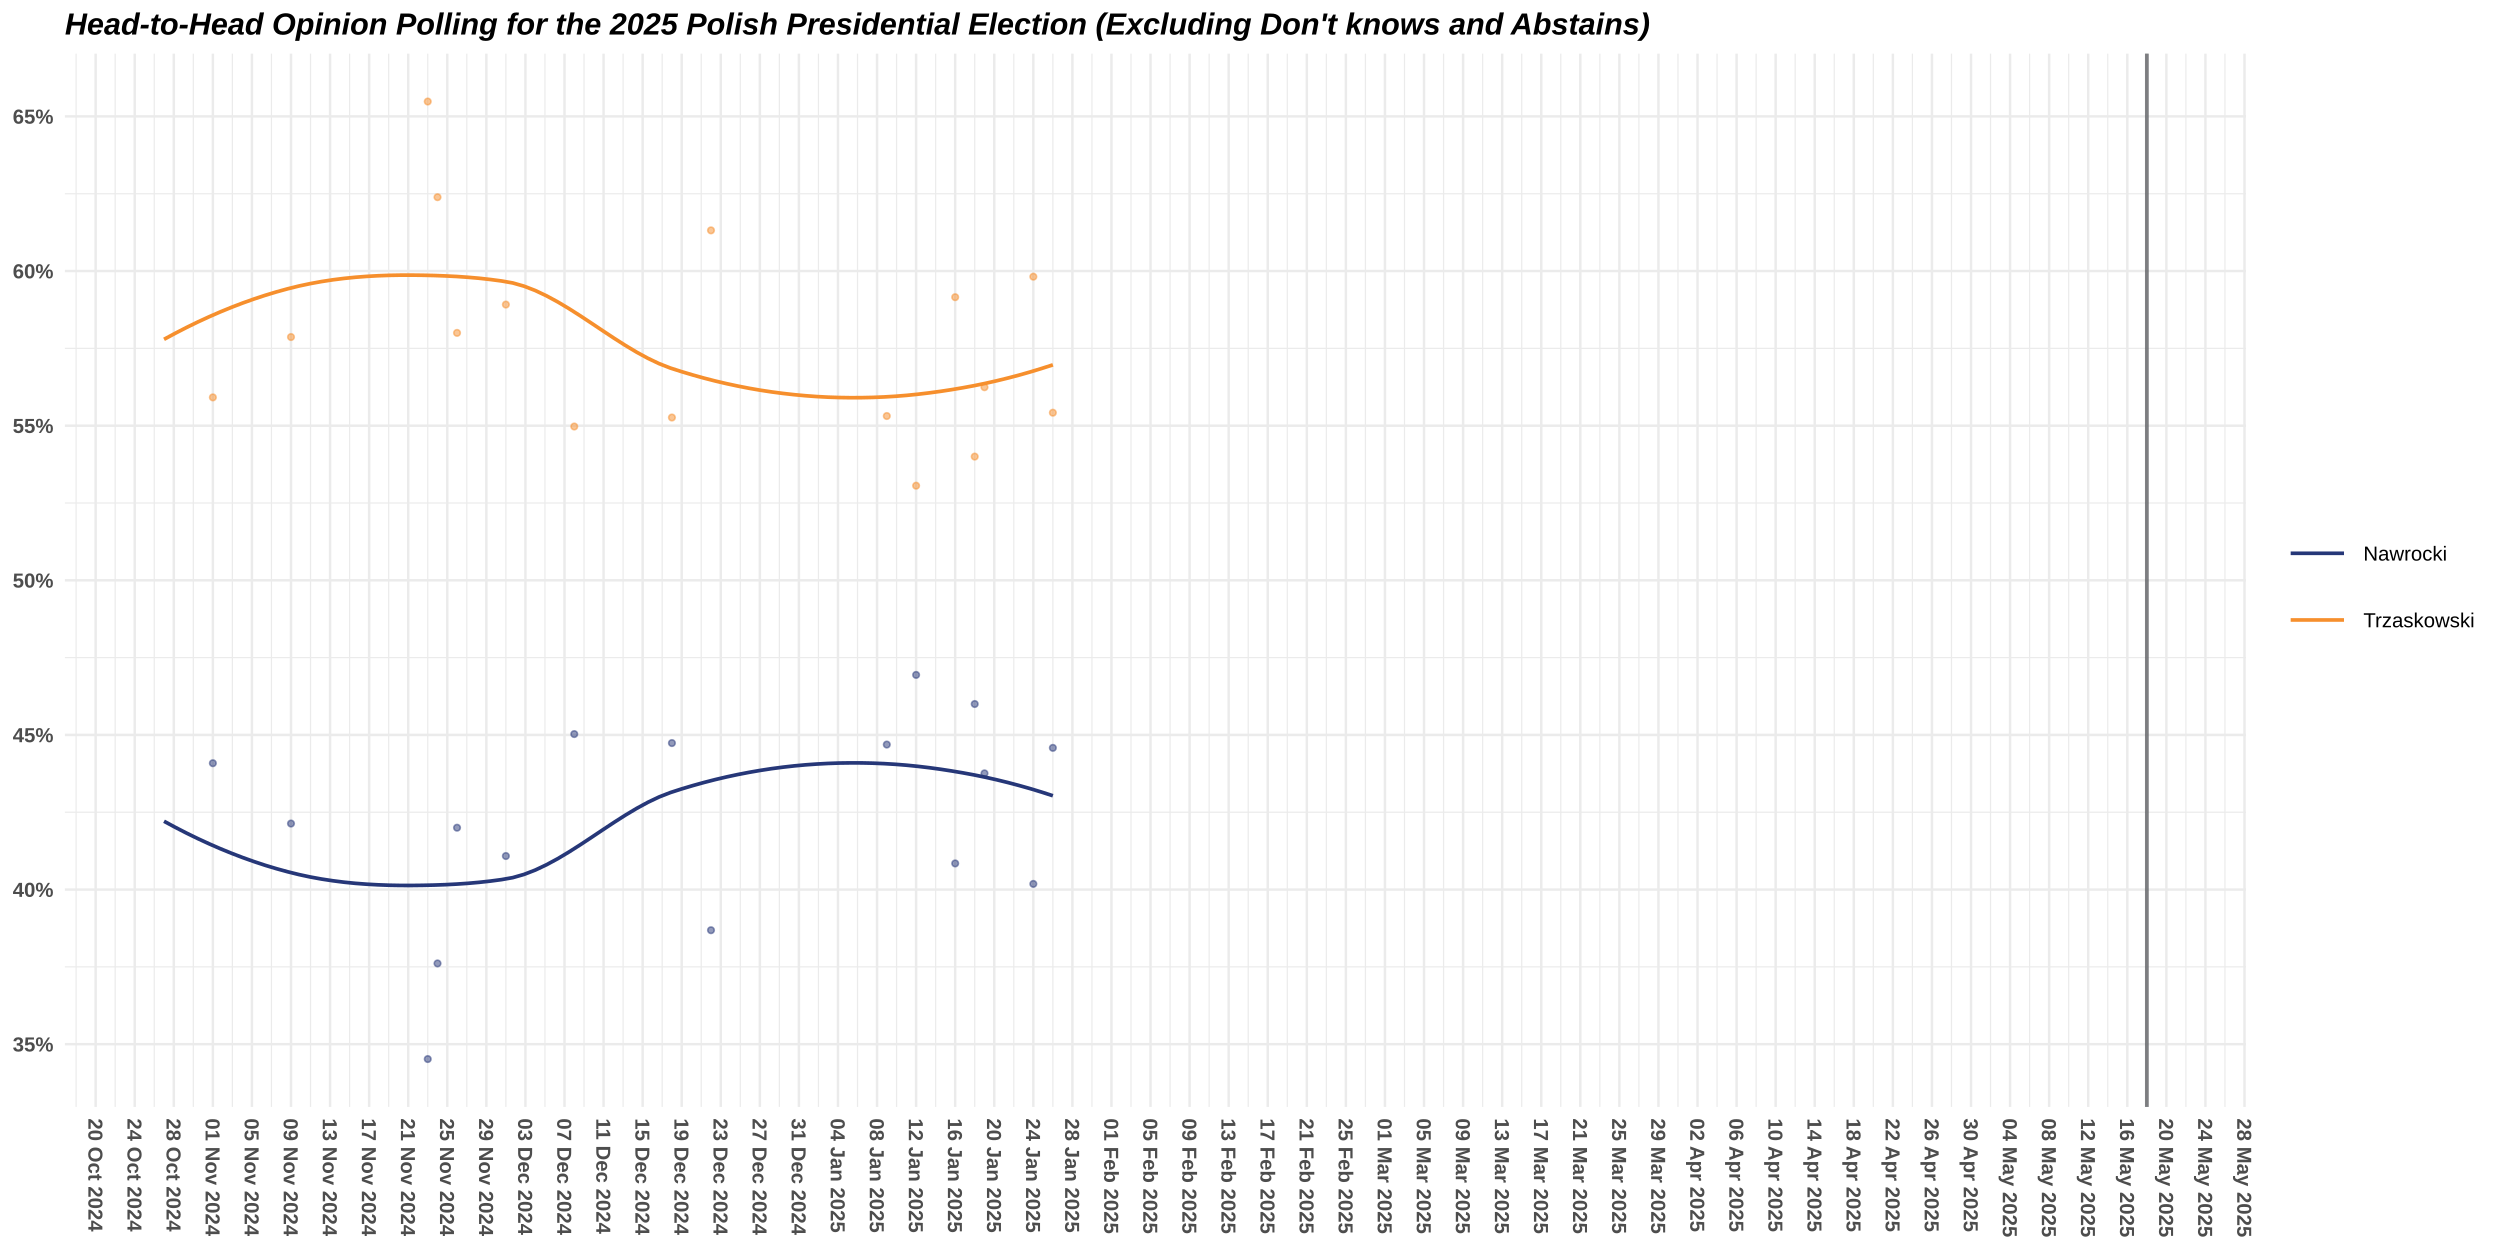
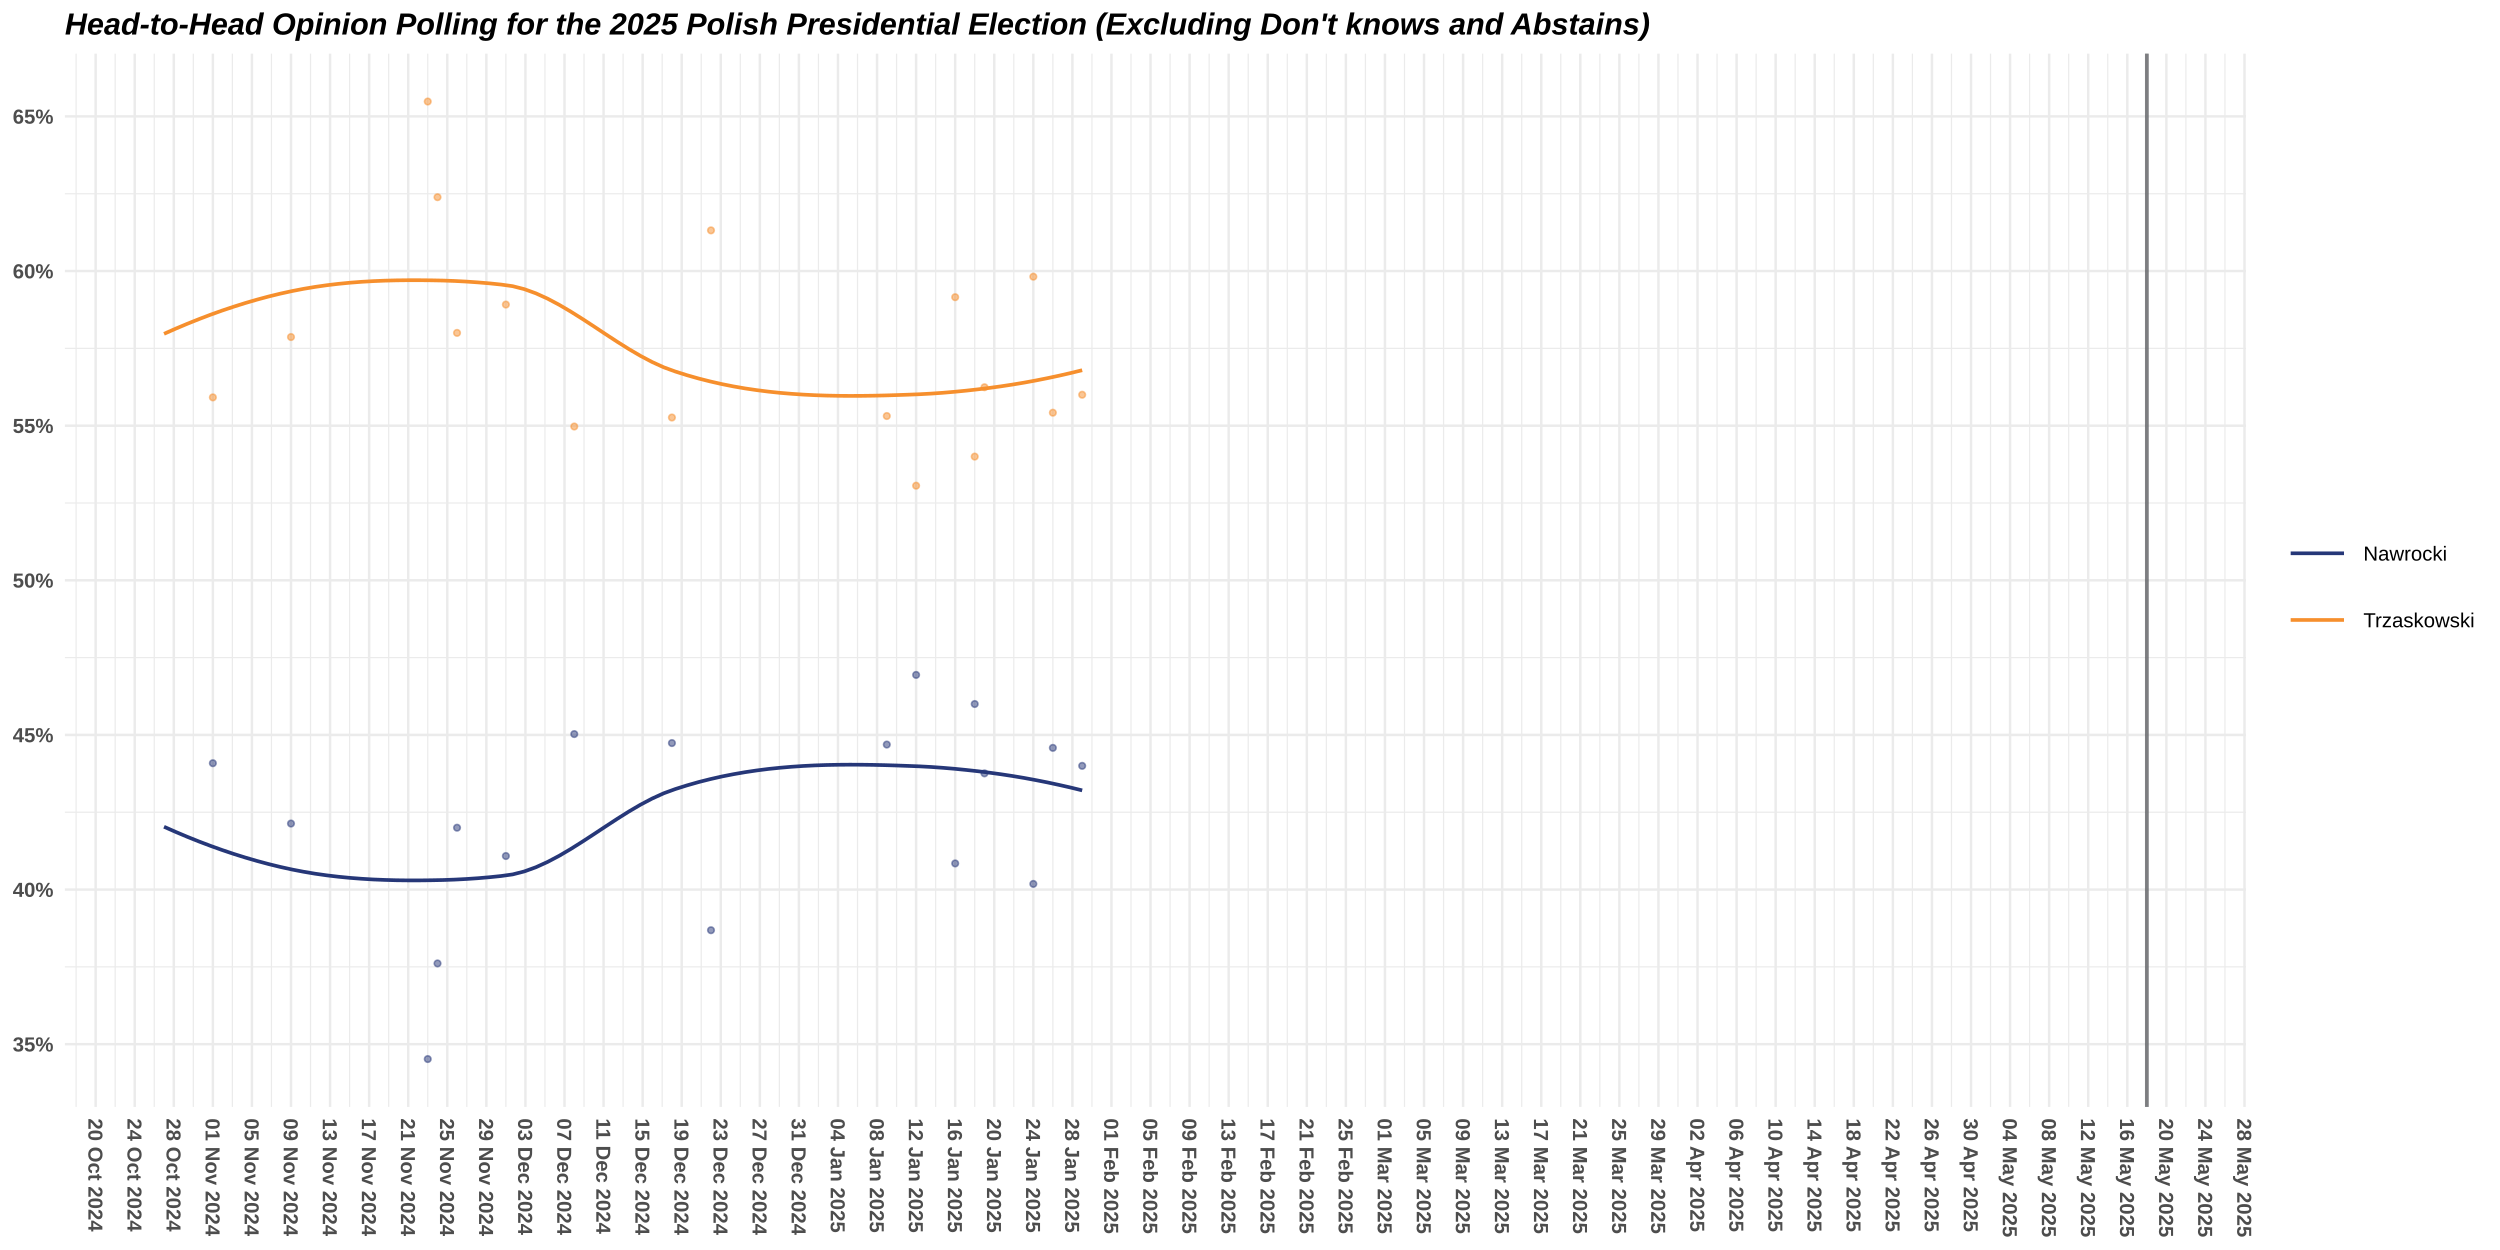
<svg xmlns="http://www.w3.org/2000/svg" class="svglite" width="1080.00pt" height="540.00pt" viewBox="0 0 1080.00 540.00">
  <defs>
    <style type="text/css">
    line, polyline, polygon, path, rect, circle {
      fill: none;
      stroke: #000000;
      stroke-linecap: round;
      stroke-linejoin: round;
      stroke-miterlimit: 10.00;
    }
    text {
      white-space: pre;
    }
  </style>
  </defs>
  <rect width="100%" height="100%" style="stroke: none; fill: #FFFFFF;" />
  <defs>
    <clipPath id="cpMC4wMHwxMDgwLjAwfDAuMDB8NTQwLjAw">
      <rect x="0.00" y="0.00" width="1080.00" height="540.00" />
    </clipPath>
  </defs>
  <g clip-path="url(#cpMC4wMHwxMDgwLjAwfDAuMDB8NTQwLjAw)">
    <rect x="0.00" y="0.00" width="1080.00" height="540.00" style="stroke-width: 1.07; stroke: #FFFFFF; fill: #FFFFFF;" />
  </g>
  <defs>
    <clipPath id="cpMjguMDN8OTcwLjI2fDIzLjE4fDQ3OC4yMA==">
      <rect x="28.03" y="23.18" width="942.23" height="455.02" />
    </clipPath>
  </defs>
  <g clip-path="url(#cpMjguMDN8OTcwLjI2fDIzLjE4fDQ3OC4yMA==)">
    <rect x="28.03" y="23.18" width="942.23" height="455.02" style="stroke-width: 1.07; stroke: #FFFFFF; fill: #FFFFFF;" />
    <polyline points="28.03,417.69 970.26,417.69 " style="stroke-width: 0.53; stroke: #EBEBEB; stroke-linecap: butt;" />
    <polyline points="28.03,350.89 970.26,350.89 " style="stroke-width: 0.53; stroke: #EBEBEB; stroke-linecap: butt;" />
    <polyline points="28.03,284.09 970.26,284.09 " style="stroke-width: 0.53; stroke: #EBEBEB; stroke-linecap: butt;" />
    <polyline points="28.03,217.29 970.26,217.29 " style="stroke-width: 0.53; stroke: #EBEBEB; stroke-linecap: butt;" />
    <polyline points="28.03,150.49 970.26,150.49 " style="stroke-width: 0.53; stroke: #EBEBEB; stroke-linecap: butt;" />
    <polyline points="28.03,83.69 970.26,83.69 " style="stroke-width: 0.53; stroke: #EBEBEB; stroke-linecap: butt;" />
    <polyline points="32.88,478.20 32.88,23.18 " style="stroke-width: 0.53; stroke: #EBEBEB; stroke-linecap: butt;" />
    <polyline points="49.76,478.20 49.76,23.18 " style="stroke-width: 0.53; stroke: #EBEBEB; stroke-linecap: butt;" />
    <polyline points="66.64,478.20 66.64,23.18 " style="stroke-width: 0.53; stroke: #EBEBEB; stroke-linecap: butt;" />
    <polyline points="83.52,478.20 83.52,23.18 " style="stroke-width: 0.53; stroke: #EBEBEB; stroke-linecap: butt;" />
    <polyline points="100.39,478.20 100.39,23.18 " style="stroke-width: 0.53; stroke: #EBEBEB; stroke-linecap: butt;" />
    <polyline points="117.27,478.20 117.27,23.18 " style="stroke-width: 0.53; stroke: #EBEBEB; stroke-linecap: butt;" />
    <polyline points="134.15,478.20 134.15,23.18 " style="stroke-width: 0.53; stroke: #EBEBEB; stroke-linecap: butt;" />
    <polyline points="151.03,478.20 151.03,23.18 " style="stroke-width: 0.53; stroke: #EBEBEB; stroke-linecap: butt;" />
    <polyline points="167.91,478.20 167.91,23.18 " style="stroke-width: 0.53; stroke: #EBEBEB; stroke-linecap: butt;" />
    <polyline points="184.79,478.20 184.79,23.18 " style="stroke-width: 0.53; stroke: #EBEBEB; stroke-linecap: butt;" />
    <polyline points="201.66,478.20 201.66,23.18 " style="stroke-width: 0.53; stroke: #EBEBEB; stroke-linecap: butt;" />
    <polyline points="218.54,478.20 218.54,23.18 " style="stroke-width: 0.53; stroke: #EBEBEB; stroke-linecap: butt;" />
    <polyline points="235.42,478.20 235.42,23.18 " style="stroke-width: 0.53; stroke: #EBEBEB; stroke-linecap: butt;" />
    <polyline points="252.30,478.20 252.30,23.18 " style="stroke-width: 0.53; stroke: #EBEBEB; stroke-linecap: butt;" />
    <polyline points="269.18,478.20 269.18,23.18 " style="stroke-width: 0.53; stroke: #EBEBEB; stroke-linecap: butt;" />
    <polyline points="286.06,478.20 286.06,23.18 " style="stroke-width: 0.53; stroke: #EBEBEB; stroke-linecap: butt;" />
    <polyline points="302.93,478.20 302.93,23.18 " style="stroke-width: 0.53; stroke: #EBEBEB; stroke-linecap: butt;" />
    <polyline points="319.81,478.20 319.81,23.18 " style="stroke-width: 0.53; stroke: #EBEBEB; stroke-linecap: butt;" />
    <polyline points="336.69,478.20 336.69,23.18 " style="stroke-width: 0.53; stroke: #EBEBEB; stroke-linecap: butt;" />
    <polyline points="353.57,478.20 353.57,23.18 " style="stroke-width: 0.53; stroke: #EBEBEB; stroke-linecap: butt;" />
    <polyline points="370.45,478.20 370.45,23.18 " style="stroke-width: 0.53; stroke: #EBEBEB; stroke-linecap: butt;" />
    <polyline points="387.32,478.20 387.32,23.18 " style="stroke-width: 0.53; stroke: #EBEBEB; stroke-linecap: butt;" />
    <polyline points="404.20,478.20 404.20,23.18 " style="stroke-width: 0.53; stroke: #EBEBEB; stroke-linecap: butt;" />
    <polyline points="421.08,478.20 421.08,23.18 " style="stroke-width: 0.53; stroke: #EBEBEB; stroke-linecap: butt;" />
    <polyline points="437.96,478.20 437.96,23.18 " style="stroke-width: 0.53; stroke: #EBEBEB; stroke-linecap: butt;" />
    <polyline points="454.84,478.20 454.84,23.18 " style="stroke-width: 0.53; stroke: #EBEBEB; stroke-linecap: butt;" />
    <polyline points="471.72,478.20 471.72,23.18 " style="stroke-width: 0.53; stroke: #EBEBEB; stroke-linecap: butt;" />
    <polyline points="488.59,478.20 488.59,23.18 " style="stroke-width: 0.53; stroke: #EBEBEB; stroke-linecap: butt;" />
    <polyline points="505.47,478.20 505.47,23.18 " style="stroke-width: 0.53; stroke: #EBEBEB; stroke-linecap: butt;" />
    <polyline points="522.35,478.20 522.35,23.18 " style="stroke-width: 0.53; stroke: #EBEBEB; stroke-linecap: butt;" />
    <polyline points="539.23,478.20 539.23,23.18 " style="stroke-width: 0.53; stroke: #EBEBEB; stroke-linecap: butt;" />
    <polyline points="556.11,478.20 556.11,23.18 " style="stroke-width: 0.53; stroke: #EBEBEB; stroke-linecap: butt;" />
    <polyline points="572.98,478.20 572.98,23.18 " style="stroke-width: 0.53; stroke: #EBEBEB; stroke-linecap: butt;" />
    <polyline points="589.86,478.20 589.86,23.18 " style="stroke-width: 0.53; stroke: #EBEBEB; stroke-linecap: butt;" />
    <polyline points="606.74,478.20 606.74,23.18 " style="stroke-width: 0.53; stroke: #EBEBEB; stroke-linecap: butt;" />
    <polyline points="623.62,478.20 623.62,23.18 " style="stroke-width: 0.53; stroke: #EBEBEB; stroke-linecap: butt;" />
    <polyline points="640.50,478.20 640.50,23.18 " style="stroke-width: 0.53; stroke: #EBEBEB; stroke-linecap: butt;" />
    <polyline points="657.38,478.20 657.38,23.18 " style="stroke-width: 0.53; stroke: #EBEBEB; stroke-linecap: butt;" />
    <polyline points="674.25,478.20 674.25,23.18 " style="stroke-width: 0.53; stroke: #EBEBEB; stroke-linecap: butt;" />
    <polyline points="691.13,478.20 691.13,23.18 " style="stroke-width: 0.53; stroke: #EBEBEB; stroke-linecap: butt;" />
    <polyline points="708.01,478.20 708.01,23.18 " style="stroke-width: 0.53; stroke: #EBEBEB; stroke-linecap: butt;" />
    <polyline points="724.89,478.20 724.89,23.18 " style="stroke-width: 0.53; stroke: #EBEBEB; stroke-linecap: butt;" />
    <polyline points="741.77,478.20 741.77,23.18 " style="stroke-width: 0.53; stroke: #EBEBEB; stroke-linecap: butt;" />
    <polyline points="758.65,478.20 758.65,23.18 " style="stroke-width: 0.53; stroke: #EBEBEB; stroke-linecap: butt;" />
    <polyline points="775.52,478.20 775.52,23.18 " style="stroke-width: 0.53; stroke: #EBEBEB; stroke-linecap: butt;" />
    <polyline points="792.40,478.20 792.40,23.18 " style="stroke-width: 0.53; stroke: #EBEBEB; stroke-linecap: butt;" />
    <polyline points="809.28,478.20 809.28,23.18 " style="stroke-width: 0.53; stroke: #EBEBEB; stroke-linecap: butt;" />
    <polyline points="826.16,478.20 826.16,23.18 " style="stroke-width: 0.53; stroke: #EBEBEB; stroke-linecap: butt;" />
    <polyline points="843.04,478.20 843.04,23.18 " style="stroke-width: 0.53; stroke: #EBEBEB; stroke-linecap: butt;" />
    <polyline points="859.91,478.20 859.91,23.18 " style="stroke-width: 0.53; stroke: #EBEBEB; stroke-linecap: butt;" />
    <polyline points="876.79,478.20 876.79,23.18 " style="stroke-width: 0.53; stroke: #EBEBEB; stroke-linecap: butt;" />
    <polyline points="893.67,478.20 893.67,23.18 " style="stroke-width: 0.53; stroke: #EBEBEB; stroke-linecap: butt;" />
    <polyline points="910.55,478.20 910.55,23.18 " style="stroke-width: 0.53; stroke: #EBEBEB; stroke-linecap: butt;" />
    <polyline points="927.43,478.20 927.43,23.18 " style="stroke-width: 0.53; stroke: #EBEBEB; stroke-linecap: butt;" />
    <polyline points="944.31,478.20 944.31,23.18 " style="stroke-width: 0.53; stroke: #EBEBEB; stroke-linecap: butt;" />
    <polyline points="961.18,478.20 961.18,23.18 " style="stroke-width: 0.53; stroke: #EBEBEB; stroke-linecap: butt;" />
    <polyline points="28.03,451.09 970.26,451.09 " style="stroke-width: 1.07; stroke: #EBEBEB; stroke-linecap: butt;" />
    <polyline points="28.03,384.29 970.26,384.29 " style="stroke-width: 1.07; stroke: #EBEBEB; stroke-linecap: butt;" />
    <polyline points="28.03,317.49 970.26,317.49 " style="stroke-width: 1.07; stroke: #EBEBEB; stroke-linecap: butt;" />
    <polyline points="28.03,250.69 970.26,250.69 " style="stroke-width: 1.07; stroke: #EBEBEB; stroke-linecap: butt;" />
    <polyline points="28.03,183.89 970.26,183.89 " style="stroke-width: 1.07; stroke: #EBEBEB; stroke-linecap: butt;" />
    <polyline points="28.03,117.09 970.26,117.09 " style="stroke-width: 1.07; stroke: #EBEBEB; stroke-linecap: butt;" />
    <polyline points="28.03,50.28 970.26,50.28 " style="stroke-width: 1.07; stroke: #EBEBEB; stroke-linecap: butt;" />
    <polyline points="41.32,478.20 41.32,23.18 " style="stroke-width: 1.07; stroke: #EBEBEB; stroke-linecap: butt;" />
    <polyline points="58.20,478.20 58.20,23.18 " style="stroke-width: 1.07; stroke: #EBEBEB; stroke-linecap: butt;" />
    <polyline points="75.08,478.20 75.08,23.18 " style="stroke-width: 1.07; stroke: #EBEBEB; stroke-linecap: butt;" />
    <polyline points="91.96,478.20 91.96,23.18 " style="stroke-width: 1.07; stroke: #EBEBEB; stroke-linecap: butt;" />
    <polyline points="108.83,478.20 108.83,23.18 " style="stroke-width: 1.07; stroke: #EBEBEB; stroke-linecap: butt;" />
    <polyline points="125.71,478.20 125.71,23.18 " style="stroke-width: 1.07; stroke: #EBEBEB; stroke-linecap: butt;" />
    <polyline points="142.59,478.20 142.59,23.18 " style="stroke-width: 1.07; stroke: #EBEBEB; stroke-linecap: butt;" />
    <polyline points="159.47,478.20 159.47,23.18 " style="stroke-width: 1.07; stroke: #EBEBEB; stroke-linecap: butt;" />
    <polyline points="176.35,478.20 176.35,23.18 " style="stroke-width: 1.07; stroke: #EBEBEB; stroke-linecap: butt;" />
    <polyline points="193.22,478.20 193.22,23.18 " style="stroke-width: 1.07; stroke: #EBEBEB; stroke-linecap: butt;" />
    <polyline points="210.10,478.20 210.10,23.18 " style="stroke-width: 1.07; stroke: #EBEBEB; stroke-linecap: butt;" />
    <polyline points="226.98,478.20 226.98,23.18 " style="stroke-width: 1.07; stroke: #EBEBEB; stroke-linecap: butt;" />
    <polyline points="243.86,478.20 243.86,23.18 " style="stroke-width: 1.07; stroke: #EBEBEB; stroke-linecap: butt;" />
    <polyline points="260.74,478.20 260.74,23.18 " style="stroke-width: 1.07; stroke: #EBEBEB; stroke-linecap: butt;" />
    <polyline points="277.62,478.20 277.62,23.18 " style="stroke-width: 1.07; stroke: #EBEBEB; stroke-linecap: butt;" />
    <polyline points="294.49,478.20 294.49,23.18 " style="stroke-width: 1.07; stroke: #EBEBEB; stroke-linecap: butt;" />
    <polyline points="311.37,478.20 311.37,23.18 " style="stroke-width: 1.07; stroke: #EBEBEB; stroke-linecap: butt;" />
    <polyline points="328.25,478.20 328.25,23.18 " style="stroke-width: 1.07; stroke: #EBEBEB; stroke-linecap: butt;" />
    <polyline points="345.13,478.20 345.13,23.18 " style="stroke-width: 1.07; stroke: #EBEBEB; stroke-linecap: butt;" />
    <polyline points="362.01,478.20 362.01,23.18 " style="stroke-width: 1.07; stroke: #EBEBEB; stroke-linecap: butt;" />
    <polyline points="378.89,478.20 378.89,23.18 " style="stroke-width: 1.07; stroke: #EBEBEB; stroke-linecap: butt;" />
    <polyline points="395.76,478.20 395.76,23.18 " style="stroke-width: 1.07; stroke: #EBEBEB; stroke-linecap: butt;" />
    <polyline points="412.64,478.20 412.64,23.18 " style="stroke-width: 1.07; stroke: #EBEBEB; stroke-linecap: butt;" />
    <polyline points="429.52,478.20 429.52,23.18 " style="stroke-width: 1.07; stroke: #EBEBEB; stroke-linecap: butt;" />
    <polyline points="446.40,478.20 446.40,23.18 " style="stroke-width: 1.07; stroke: #EBEBEB; stroke-linecap: butt;" />
    <polyline points="463.28,478.20 463.28,23.18 " style="stroke-width: 1.07; stroke: #EBEBEB; stroke-linecap: butt;" />
    <polyline points="480.15,478.20 480.15,23.18 " style="stroke-width: 1.07; stroke: #EBEBEB; stroke-linecap: butt;" />
    <polyline points="497.03,478.20 497.03,23.18 " style="stroke-width: 1.07; stroke: #EBEBEB; stroke-linecap: butt;" />
    <polyline points="513.91,478.20 513.91,23.18 " style="stroke-width: 1.07; stroke: #EBEBEB; stroke-linecap: butt;" />
    <polyline points="530.79,478.20 530.79,23.18 " style="stroke-width: 1.07; stroke: #EBEBEB; stroke-linecap: butt;" />
    <polyline points="547.67,478.20 547.67,23.18 " style="stroke-width: 1.07; stroke: #EBEBEB; stroke-linecap: butt;" />
    <polyline points="564.55,478.20 564.55,23.18 " style="stroke-width: 1.07; stroke: #EBEBEB; stroke-linecap: butt;" />
    <polyline points="581.42,478.20 581.42,23.18 " style="stroke-width: 1.07; stroke: #EBEBEB; stroke-linecap: butt;" />
    <polyline points="598.30,478.20 598.30,23.18 " style="stroke-width: 1.07; stroke: #EBEBEB; stroke-linecap: butt;" />
    <polyline points="615.18,478.20 615.18,23.18 " style="stroke-width: 1.07; stroke: #EBEBEB; stroke-linecap: butt;" />
    <polyline points="632.06,478.20 632.06,23.18 " style="stroke-width: 1.07; stroke: #EBEBEB; stroke-linecap: butt;" />
    <polyline points="648.94,478.20 648.94,23.18 " style="stroke-width: 1.07; stroke: #EBEBEB; stroke-linecap: butt;" />
    <polyline points="665.82,478.20 665.82,23.18 " style="stroke-width: 1.07; stroke: #EBEBEB; stroke-linecap: butt;" />
    <polyline points="682.69,478.20 682.69,23.18 " style="stroke-width: 1.07; stroke: #EBEBEB; stroke-linecap: butt;" />
    <polyline points="699.57,478.20 699.57,23.18 " style="stroke-width: 1.07; stroke: #EBEBEB; stroke-linecap: butt;" />
    <polyline points="716.45,478.20 716.45,23.18 " style="stroke-width: 1.07; stroke: #EBEBEB; stroke-linecap: butt;" />
    <polyline points="733.33,478.20 733.33,23.18 " style="stroke-width: 1.07; stroke: #EBEBEB; stroke-linecap: butt;" />
    <polyline points="750.21,478.20 750.21,23.18 " style="stroke-width: 1.07; stroke: #EBEBEB; stroke-linecap: butt;" />
    <polyline points="767.08,478.20 767.08,23.18 " style="stroke-width: 1.07; stroke: #EBEBEB; stroke-linecap: butt;" />
    <polyline points="783.96,478.20 783.96,23.18 " style="stroke-width: 1.07; stroke: #EBEBEB; stroke-linecap: butt;" />
    <polyline points="800.84,478.20 800.84,23.18 " style="stroke-width: 1.07; stroke: #EBEBEB; stroke-linecap: butt;" />
    <polyline points="817.72,478.20 817.72,23.18 " style="stroke-width: 1.07; stroke: #EBEBEB; stroke-linecap: butt;" />
    <polyline points="834.60,478.20 834.60,23.18 " style="stroke-width: 1.07; stroke: #EBEBEB; stroke-linecap: butt;" />
    <polyline points="851.48,478.20 851.48,23.18 " style="stroke-width: 1.07; stroke: #EBEBEB; stroke-linecap: butt;" />
    <polyline points="868.35,478.20 868.35,23.18 " style="stroke-width: 1.07; stroke: #EBEBEB; stroke-linecap: butt;" />
    <polyline points="885.23,478.20 885.23,23.18 " style="stroke-width: 1.07; stroke: #EBEBEB; stroke-linecap: butt;" />
    <polyline points="902.11,478.20 902.11,23.18 " style="stroke-width: 1.07; stroke: #EBEBEB; stroke-linecap: butt;" />
    <polyline points="918.99,478.20 918.99,23.18 " style="stroke-width: 1.07; stroke: #EBEBEB; stroke-linecap: butt;" />
    <polyline points="935.87,478.20 935.87,23.18 " style="stroke-width: 1.07; stroke: #EBEBEB; stroke-linecap: butt;" />
    <polyline points="952.74,478.20 952.74,23.18 " style="stroke-width: 1.07; stroke: #EBEBEB; stroke-linecap: butt;" />
    <polyline points="969.62,478.20 969.62,23.18 " style="stroke-width: 1.07; stroke: #EBEBEB; stroke-linecap: butt;" />
+     <circle cx="467.50" cy="330.85" r="1.42" style="stroke-width: 0.71; stroke: #263778; stroke-opacity: 0.50; fill: #263778; fill-opacity: 0.50;" />
    <circle cx="454.84" cy="323.08" r="1.42" style="stroke-width: 0.71; stroke: #263778; stroke-opacity: 0.50; fill: #263778; fill-opacity: 0.50;" />
    <circle cx="446.40" cy="381.85" r="1.42" style="stroke-width: 0.71; stroke: #263778; stroke-opacity: 0.50; fill: #263778; fill-opacity: 0.50;" />
    <circle cx="425.30" cy="334.09" r="1.42" style="stroke-width: 0.71; stroke: #263778; stroke-opacity: 0.50; fill: #263778; fill-opacity: 0.50;" />
    <circle cx="421.08" cy="304.13" r="1.42" style="stroke-width: 0.71; stroke: #263778; stroke-opacity: 0.50; fill: #263778; fill-opacity: 0.50;" />
    <circle cx="412.64" cy="373.00" r="1.42" style="stroke-width: 0.71; stroke: #263778; stroke-opacity: 0.50; fill: #263778; fill-opacity: 0.50;" />
    <circle cx="395.76" cy="291.56" r="1.42" style="stroke-width: 0.71; stroke: #263778; stroke-opacity: 0.50; fill: #263778; fill-opacity: 0.50;" />
    <circle cx="383.10" cy="321.65" r="1.42" style="stroke-width: 0.71; stroke: #263778; stroke-opacity: 0.50; fill: #263778; fill-opacity: 0.50;" />
    <circle cx="307.15" cy="401.85" r="1.42" style="stroke-width: 0.71; stroke: #263778; stroke-opacity: 0.50; fill: #263778; fill-opacity: 0.50;" />
    <circle cx="290.27" cy="321.00" r="1.42" style="stroke-width: 0.71; stroke: #263778; stroke-opacity: 0.50; fill: #263778; fill-opacity: 0.50;" />
    <circle cx="218.54" cy="369.80" r="1.42" style="stroke-width: 0.71; stroke: #263778; stroke-opacity: 0.50; fill: #263778; fill-opacity: 0.50;" />
    <circle cx="248.08" cy="317.12" r="1.42" style="stroke-width: 0.71; stroke: #263778; stroke-opacity: 0.50; fill: #263778; fill-opacity: 0.50;" />
    <circle cx="197.44" cy="357.57" r="1.42" style="stroke-width: 0.71; stroke: #263778; stroke-opacity: 0.50; fill: #263778; fill-opacity: 0.50;" />
    <circle cx="91.96" cy="329.70" r="1.42" style="stroke-width: 0.71; stroke: #263778; stroke-opacity: 0.50; fill: #263778; fill-opacity: 0.50;" />
    <circle cx="189.01" cy="416.20" r="1.42" style="stroke-width: 0.71; stroke: #263778; stroke-opacity: 0.50; fill: #263778; fill-opacity: 0.50;" />
    <circle cx="184.79" cy="457.51" r="1.42" style="stroke-width: 0.71; stroke: #263778; stroke-opacity: 0.50; fill: #263778; fill-opacity: 0.50;" />
    <circle cx="125.71" cy="355.77" r="1.42" style="stroke-width: 0.71; stroke: #263778; stroke-opacity: 0.50; fill: #263778; fill-opacity: 0.50;" />
+     <circle cx="467.50" cy="170.53" r="1.42" style="stroke-width: 0.71; stroke: #F68F2D; stroke-opacity: 0.50; fill: #F68F2D; fill-opacity: 0.50;" />
    <circle cx="454.84" cy="178.29" r="1.42" style="stroke-width: 0.71; stroke: #F68F2D; stroke-opacity: 0.50; fill: #F68F2D; fill-opacity: 0.50;" />
    <circle cx="446.40" cy="119.53" r="1.42" style="stroke-width: 0.71; stroke: #F68F2D; stroke-opacity: 0.50; fill: #F68F2D; fill-opacity: 0.50;" />
    <circle cx="425.30" cy="167.28" r="1.42" style="stroke-width: 0.71; stroke: #F68F2D; stroke-opacity: 0.50; fill: #F68F2D; fill-opacity: 0.50;" />
    <circle cx="421.08" cy="197.25" r="1.42" style="stroke-width: 0.71; stroke: #F68F2D; stroke-opacity: 0.50; fill: #F68F2D; fill-opacity: 0.50;" />
    <circle cx="412.64" cy="128.38" r="1.42" style="stroke-width: 0.71; stroke: #F68F2D; stroke-opacity: 0.50; fill: #F68F2D; fill-opacity: 0.50;" />
    <circle cx="395.76" cy="209.82" r="1.42" style="stroke-width: 0.71; stroke: #F68F2D; stroke-opacity: 0.50; fill: #F68F2D; fill-opacity: 0.50;" />
    <circle cx="383.10" cy="179.72" r="1.42" style="stroke-width: 0.71; stroke: #F68F2D; stroke-opacity: 0.50; fill: #F68F2D; fill-opacity: 0.50;" />
    <circle cx="307.15" cy="99.52" r="1.42" style="stroke-width: 0.71; stroke: #F68F2D; stroke-opacity: 0.50; fill: #F68F2D; fill-opacity: 0.50;" />
    <circle cx="290.27" cy="180.37" r="1.42" style="stroke-width: 0.71; stroke: #F68F2D; stroke-opacity: 0.50; fill: #F68F2D; fill-opacity: 0.50;" />
    <circle cx="218.54" cy="131.57" r="1.42" style="stroke-width: 0.71; stroke: #F68F2D; stroke-opacity: 0.50; fill: #F68F2D; fill-opacity: 0.50;" />
    <circle cx="248.08" cy="184.25" r="1.42" style="stroke-width: 0.71; stroke: #F68F2D; stroke-opacity: 0.50; fill: #F68F2D; fill-opacity: 0.50;" />
    <circle cx="197.44" cy="143.81" r="1.42" style="stroke-width: 0.71; stroke: #F68F2D; stroke-opacity: 0.50; fill: #F68F2D; fill-opacity: 0.50;" />
    <circle cx="91.96" cy="171.67" r="1.42" style="stroke-width: 0.71; stroke: #F68F2D; stroke-opacity: 0.50; fill: #F68F2D; fill-opacity: 0.50;" />
    <circle cx="189.01" cy="85.18" r="1.42" style="stroke-width: 0.71; stroke: #F68F2D; stroke-opacity: 0.50; fill: #F68F2D; fill-opacity: 0.50;" />
    <circle cx="184.79" cy="43.86" r="1.42" style="stroke-width: 0.71; stroke: #F68F2D; stroke-opacity: 0.50; fill: #F68F2D; fill-opacity: 0.50;" />
    <circle cx="125.71" cy="145.60" r="1.42" style="stroke-width: 0.71; stroke: #F68F2D; stroke-opacity: 0.50; fill: #F68F2D; fill-opacity: 0.50;" />
-     <polyline points="70.86,354.78 75.72,357.40 80.58,359.90 85.44,362.27 90.30,364.51 95.16,366.63 100.02,368.62 104.88,370.48 109.74,372.21 114.60,373.82 119.46,375.28 124.32,376.62 129.18,377.82 134.04,378.86 138.90,379.75 143.77,380.49 148.63,381.11 153.49,381.60 158.35,381.97 163.21,382.24 168.07,382.42 172.93,382.51 177.79,382.52 182.65,382.46 187.51,382.35 192.37,382.18 197.23,381.93 202.09,381.60 206.95,381.17 211.81,380.64 216.67,379.99 221.53,379.13 226.39,377.74 231.25,375.86 236.11,373.56 240.98,370.93 245.84,368.02 250.70,364.93 255.56,361.72 260.42,358.47 265.28,355.26 270.14,352.16 275.00,349.25 279.86,346.60 284.72,344.29 289.58,342.39 294.44,340.82 299.30,339.37 304.16,338.02 309.02,336.77 313.88,335.63 318.74,334.59 323.60,333.65 328.46,332.81 333.32,332.06 338.19,331.42 343.05,330.87 347.91,330.42 352.77,330.07 357.63,329.81 362.49,329.64 367.35,329.57 372.21,329.58 377.07,329.69 381.93,329.89 386.79,330.18 391.65,330.57 396.51,331.06 401.37,331.64 406.23,332.30 411.09,333.05 415.95,333.87 420.81,334.77 425.67,335.76 430.53,336.86 435.40,338.05 440.26,339.34 445.12,340.71 449.98,342.19 454.84,343.76 " style="stroke-width: 1.60; stroke: #263778; stroke-linecap: butt;" />
-     <polyline points="70.86,146.59 75.72,143.97 80.58,141.47 85.44,139.10 90.30,136.86 95.16,134.74 100.02,132.75 104.88,130.89 109.74,129.16 114.60,127.56 119.46,126.09 124.32,124.75 129.18,123.55 134.04,122.52 138.90,121.63 143.77,120.88 148.63,120.27 153.49,119.78 158.35,119.40 163.21,119.13 168.07,118.95 172.93,118.86 177.79,118.85 182.65,118.91 187.51,119.02 192.37,119.20 197.23,119.44 202.09,119.78 206.95,120.20 211.81,120.74 216.67,121.38 221.53,122.24 226.39,123.63 231.25,125.51 236.11,127.81 240.98,130.45 245.84,133.35 250.70,136.44 255.56,139.65 260.42,142.90 265.28,146.11 270.14,149.21 275.00,152.12 279.86,154.77 284.72,157.09 289.58,158.99 294.44,160.55 299.30,162.00 304.16,163.35 309.02,164.60 313.88,165.74 318.74,166.78 323.60,167.73 328.46,168.57 333.32,169.31 338.19,169.95 343.05,170.50 347.91,170.95 352.77,171.31 357.63,171.57 362.49,171.73 367.35,171.81 372.21,171.79 377.07,171.68 381.93,171.48 386.79,171.19 391.65,170.80 396.51,170.31 401.37,169.73 406.23,169.07 411.09,168.33 415.95,167.51 420.81,166.61 425.67,165.61 430.53,164.51 435.40,163.32 440.26,162.04 445.12,160.66 449.98,159.18 454.84,157.62 " style="stroke-width: 1.60; stroke: #F68F2D; stroke-linecap: butt;" />
+     <polyline points="70.86,357.16 75.88,359.38 80.90,361.50 85.92,363.51 90.94,365.41 95.96,367.21 100.98,368.90 106.00,370.47 111.02,371.93 116.04,373.28 121.07,374.51 126.09,375.62 131.11,376.59 136.13,377.44 141.15,378.15 146.17,378.75 151.19,379.24 156.21,379.63 161.23,379.93 166.25,380.13 171.27,380.27 176.29,380.33 181.31,380.33 186.33,380.27 191.36,380.17 196.38,379.99 201.40,379.73 206.42,379.39 211.44,378.96 216.46,378.44 221.48,377.74 226.50,376.46 231.52,374.64 236.54,372.36 241.56,369.71 246.58,366.76 251.60,363.60 256.63,360.32 261.65,357.00 266.67,353.72 271.69,350.56 276.71,347.62 281.73,344.97 286.75,342.69 291.77,340.86 296.79,339.28 301.81,337.85 306.83,336.58 311.85,335.44 316.87,334.45 321.89,333.58 326.92,332.83 331.94,332.19 336.96,331.67 341.98,331.24 347.00,330.90 352.02,330.65 357.04,330.48 362.06,330.38 367.08,330.34 372.10,330.36 377.12,330.43 382.14,330.54 387.16,330.69 392.19,330.87 397.21,331.06 402.23,331.33 407.25,331.69 412.27,332.11 417.29,332.61 422.31,333.16 427.33,333.78 432.35,334.47 437.37,335.23 442.39,336.07 447.41,337.00 452.43,337.99 457.45,339.07 462.48,340.21 467.50,341.44 " style="stroke-width: 1.60; stroke: #263778; stroke-linecap: butt;" />
+     <polyline points="70.86,144.21 75.88,141.99 80.90,139.88 85.92,137.87 90.94,135.96 95.96,134.16 100.98,132.48 106.00,130.90 111.02,129.44 116.04,128.09 121.07,126.86 126.09,125.76 131.11,124.78 136.13,123.94 141.15,123.22 146.17,122.62 151.19,122.13 156.21,121.74 161.23,121.45 166.25,121.24 171.27,121.11 176.29,121.05 181.31,121.05 186.33,121.10 191.36,121.20 196.38,121.38 201.40,121.64 206.42,121.99 211.44,122.41 216.46,122.93 221.48,123.63 226.50,124.91 231.52,126.73 236.54,129.01 241.56,131.67 246.58,134.62 251.60,137.77 256.63,141.05 261.65,144.38 266.67,147.66 271.69,150.81 276.71,153.75 281.73,156.40 286.75,158.68 291.77,160.51 296.79,162.09 301.81,163.52 306.83,164.79 311.85,165.93 316.87,166.93 321.89,167.80 326.92,168.54 331.94,169.18 336.96,169.71 341.98,170.13 347.00,170.47 352.02,170.72 357.04,170.89 362.06,170.99 367.08,171.03 372.10,171.01 377.12,170.94 382.14,170.83 387.16,170.68 392.19,170.51 397.21,170.31 402.23,170.04 407.25,169.69 412.27,169.26 417.29,168.77 422.31,168.21 427.33,167.59 432.35,166.90 437.37,166.14 442.39,165.30 447.41,164.38 452.43,163.38 457.45,162.31 462.48,161.16 467.50,159.93 " style="stroke-width: 1.60; stroke: #F68F2D; stroke-linecap: butt;" />
    <line x1="927.43" y1="478.20" x2="927.43" y2="23.18" style="stroke-width: 1.60; stroke: #56595C; stroke-opacity: 0.50; stroke-linecap: butt;" />
    <line x1="927.43" y1="478.20" x2="927.43" y2="23.18" style="stroke-width: 1.60; stroke: #56595C; stroke-opacity: 0.50; stroke-linecap: butt;" />
  </g>
  <g clip-path="url(#cpMC4wMHwxMDgwLjAwfDAuMDB8NTQwLjAw)">
    <text x="23.10" y="454.24" text-anchor="end" style="font-size: 8.80px; font-weight: bold;fill: #4D4D4D; font-family: &quot;Arial&quot;;" textLength="17.62px" lengthAdjust="spacingAndGlyphs">35%</text>
    <text x="23.10" y="387.44" text-anchor="end" style="font-size: 8.80px; font-weight: bold;fill: #4D4D4D; font-family: &quot;Arial&quot;;" textLength="17.62px" lengthAdjust="spacingAndGlyphs">40%</text>
    <text x="23.10" y="320.64" text-anchor="end" style="font-size: 8.80px; font-weight: bold;fill: #4D4D4D; font-family: &quot;Arial&quot;;" textLength="17.62px" lengthAdjust="spacingAndGlyphs">45%</text>
    <text x="23.10" y="253.84" text-anchor="end" style="font-size: 8.80px; font-weight: bold;fill: #4D4D4D; font-family: &quot;Arial&quot;;" textLength="17.62px" lengthAdjust="spacingAndGlyphs">50%</text>
    <text x="23.10" y="187.04" text-anchor="end" style="font-size: 8.80px; font-weight: bold;fill: #4D4D4D; font-family: &quot;Arial&quot;;" textLength="17.62px" lengthAdjust="spacingAndGlyphs">55%</text>
    <text x="23.10" y="120.24" text-anchor="end" style="font-size: 8.80px; font-weight: bold;fill: #4D4D4D; font-family: &quot;Arial&quot;;" textLength="17.62px" lengthAdjust="spacingAndGlyphs">60%</text>
    <text x="23.10" y="53.43" text-anchor="end" style="font-size: 8.80px; font-weight: bold;fill: #4D4D4D; font-family: &quot;Arial&quot;;" textLength="17.62px" lengthAdjust="spacingAndGlyphs">65%</text>
    <text transform="translate(38.17,483.13) rotate(90)" style="font-size: 8.80px; font-weight: bold;fill: #4D4D4D; font-family: &quot;Arial&quot;;" textLength="48.95px" lengthAdjust="spacingAndGlyphs">20 Oct 2024</text>
    <text transform="translate(55.05,483.13) rotate(90)" style="font-size: 8.80px; font-weight: bold;fill: #4D4D4D; font-family: &quot;Arial&quot;;" textLength="48.95px" lengthAdjust="spacingAndGlyphs">24 Oct 2024</text>
    <text transform="translate(71.93,483.13) rotate(90)" style="font-size: 8.80px; font-weight: bold;fill: #4D4D4D; font-family: &quot;Arial&quot;;" textLength="48.95px" lengthAdjust="spacingAndGlyphs">28 Oct 2024</text>
    <text transform="translate(88.81,483.13) rotate(90)" style="font-size: 8.80px; font-weight: bold;fill: #4D4D4D; font-family: &quot;Arial&quot;;" textLength="50.89px" lengthAdjust="spacingAndGlyphs">01 Nov 2024</text>
    <text transform="translate(105.68,483.13) rotate(90)" style="font-size: 8.80px; font-weight: bold;fill: #4D4D4D; font-family: &quot;Arial&quot;;" textLength="50.89px" lengthAdjust="spacingAndGlyphs">05 Nov 2024</text>
    <text transform="translate(122.56,483.13) rotate(90)" style="font-size: 8.80px; font-weight: bold;fill: #4D4D4D; font-family: &quot;Arial&quot;;" textLength="50.89px" lengthAdjust="spacingAndGlyphs">09 Nov 2024</text>
    <text transform="translate(139.44,483.13) rotate(90)" style="font-size: 8.80px; font-weight: bold;fill: #4D4D4D; font-family: &quot;Arial&quot;;" textLength="50.89px" lengthAdjust="spacingAndGlyphs">13 Nov 2024</text>
    <text transform="translate(156.32,483.13) rotate(90)" style="font-size: 8.80px; font-weight: bold;fill: #4D4D4D; font-family: &quot;Arial&quot;;" textLength="50.89px" lengthAdjust="spacingAndGlyphs">17 Nov 2024</text>
    <text transform="translate(173.20,483.13) rotate(90)" style="font-size: 8.80px; font-weight: bold;fill: #4D4D4D; font-family: &quot;Arial&quot;;" textLength="50.89px" lengthAdjust="spacingAndGlyphs">21 Nov 2024</text>
    <text transform="translate(190.07,483.13) rotate(90)" style="font-size: 8.80px; font-weight: bold;fill: #4D4D4D; font-family: &quot;Arial&quot;;" textLength="50.89px" lengthAdjust="spacingAndGlyphs">25 Nov 2024</text>
    <text transform="translate(206.95,483.13) rotate(90)" style="font-size: 8.80px; font-weight: bold;fill: #4D4D4D; font-family: &quot;Arial&quot;;" textLength="50.89px" lengthAdjust="spacingAndGlyphs">29 Nov 2024</text>
    <text transform="translate(223.83,483.13) rotate(90)" style="font-size: 8.80px; font-weight: bold;fill: #4D4D4D; font-family: &quot;Arial&quot;;" textLength="50.41px" lengthAdjust="spacingAndGlyphs">03 Dec 2024</text>
    <text transform="translate(240.71,483.13) rotate(90)" style="font-size: 8.80px; font-weight: bold;fill: #4D4D4D; font-family: &quot;Arial&quot;;" textLength="50.41px" lengthAdjust="spacingAndGlyphs">07 Dec 2024</text>
    <text transform="translate(257.59,483.13) rotate(90)" style="font-size: 8.80px; font-weight: bold;fill: #4D4D4D; font-family: &quot;Arial&quot;;" textLength="49.93px" lengthAdjust="spacingAndGlyphs">11 Dec 2024</text>
    <text transform="translate(274.47,483.13) rotate(90)" style="font-size: 8.80px; font-weight: bold;fill: #4D4D4D; font-family: &quot;Arial&quot;;" textLength="50.41px" lengthAdjust="spacingAndGlyphs">15 Dec 2024</text>
    <text transform="translate(291.34,483.13) rotate(90)" style="font-size: 8.80px; font-weight: bold;fill: #4D4D4D; font-family: &quot;Arial&quot;;" textLength="50.41px" lengthAdjust="spacingAndGlyphs">19 Dec 2024</text>
    <text transform="translate(308.22,483.13) rotate(90)" style="font-size: 8.80px; font-weight: bold;fill: #4D4D4D; font-family: &quot;Arial&quot;;" textLength="50.41px" lengthAdjust="spacingAndGlyphs">23 Dec 2024</text>
    <text transform="translate(325.10,483.13) rotate(90)" style="font-size: 8.80px; font-weight: bold;fill: #4D4D4D; font-family: &quot;Arial&quot;;" textLength="50.41px" lengthAdjust="spacingAndGlyphs">27 Dec 2024</text>
    <text transform="translate(341.98,483.13) rotate(90)" style="font-size: 8.80px; font-weight: bold;fill: #4D4D4D; font-family: &quot;Arial&quot;;" textLength="50.41px" lengthAdjust="spacingAndGlyphs">31 Dec 2024</text>
    <text transform="translate(358.86,483.13) rotate(90)" style="font-size: 8.80px; font-weight: bold;fill: #4D4D4D; font-family: &quot;Arial&quot;;" textLength="49.44px" lengthAdjust="spacingAndGlyphs">04 Jan 2025</text>
    <text transform="translate(375.74,483.13) rotate(90)" style="font-size: 8.80px; font-weight: bold;fill: #4D4D4D; font-family: &quot;Arial&quot;;" textLength="49.44px" lengthAdjust="spacingAndGlyphs">08 Jan 2025</text>
    <text transform="translate(392.61,483.13) rotate(90)" style="font-size: 8.80px; font-weight: bold;fill: #4D4D4D; font-family: &quot;Arial&quot;;" textLength="49.44px" lengthAdjust="spacingAndGlyphs">12 Jan 2025</text>
    <text transform="translate(409.49,483.13) rotate(90)" style="font-size: 8.80px; font-weight: bold;fill: #4D4D4D; font-family: &quot;Arial&quot;;" textLength="49.44px" lengthAdjust="spacingAndGlyphs">16 Jan 2025</text>
    <text transform="translate(426.37,483.13) rotate(90)" style="font-size: 8.80px; font-weight: bold;fill: #4D4D4D; font-family: &quot;Arial&quot;;" textLength="49.44px" lengthAdjust="spacingAndGlyphs">20 Jan 2025</text>
    <text transform="translate(443.25,483.13) rotate(90)" style="font-size: 8.80px; font-weight: bold;fill: #4D4D4D; font-family: &quot;Arial&quot;;" textLength="49.44px" lengthAdjust="spacingAndGlyphs">24 Jan 2025</text>
    <text transform="translate(460.13,483.13) rotate(90)" style="font-size: 8.80px; font-weight: bold;fill: #4D4D4D; font-family: &quot;Arial&quot;;" textLength="49.44px" lengthAdjust="spacingAndGlyphs">28 Jan 2025</text>
    <text transform="translate(477.00,483.13) rotate(90)" style="font-size: 8.80px; font-weight: bold;fill: #4D4D4D; font-family: &quot;Arial&quot;;" textLength="49.91px" lengthAdjust="spacingAndGlyphs">01 Feb 2025</text>
    <text transform="translate(493.88,483.13) rotate(90)" style="font-size: 8.80px; font-weight: bold;fill: #4D4D4D; font-family: &quot;Arial&quot;;" textLength="49.91px" lengthAdjust="spacingAndGlyphs">05 Feb 2025</text>
    <text transform="translate(510.76,483.13) rotate(90)" style="font-size: 8.80px; font-weight: bold;fill: #4D4D4D; font-family: &quot;Arial&quot;;" textLength="49.91px" lengthAdjust="spacingAndGlyphs">09 Feb 2025</text>
    <text transform="translate(527.64,483.13) rotate(90)" style="font-size: 8.80px; font-weight: bold;fill: #4D4D4D; font-family: &quot;Arial&quot;;" textLength="49.91px" lengthAdjust="spacingAndGlyphs">13 Feb 2025</text>
    <text transform="translate(544.52,483.13) rotate(90)" style="font-size: 8.80px; font-weight: bold;fill: #4D4D4D; font-family: &quot;Arial&quot;;" textLength="49.91px" lengthAdjust="spacingAndGlyphs">17 Feb 2025</text>
    <text transform="translate(561.40,483.13) rotate(90)" style="font-size: 8.80px; font-weight: bold;fill: #4D4D4D; font-family: &quot;Arial&quot;;" textLength="49.91px" lengthAdjust="spacingAndGlyphs">21 Feb 2025</text>
    <text transform="translate(578.27,483.13) rotate(90)" style="font-size: 8.80px; font-weight: bold;fill: #4D4D4D; font-family: &quot;Arial&quot;;" textLength="49.91px" lengthAdjust="spacingAndGlyphs">25 Feb 2025</text>
    <text transform="translate(595.15,483.13) rotate(90)" style="font-size: 8.80px; font-weight: bold;fill: #4D4D4D; font-family: &quot;Arial&quot;;" textLength="49.92px" lengthAdjust="spacingAndGlyphs">01 Mar 2025</text>
    <text transform="translate(612.03,483.13) rotate(90)" style="font-size: 8.80px; font-weight: bold;fill: #4D4D4D; font-family: &quot;Arial&quot;;" textLength="49.92px" lengthAdjust="spacingAndGlyphs">05 Mar 2025</text>
    <text transform="translate(628.91,483.13) rotate(90)" style="font-size: 8.80px; font-weight: bold;fill: #4D4D4D; font-family: &quot;Arial&quot;;" textLength="49.92px" lengthAdjust="spacingAndGlyphs">09 Mar 2025</text>
    <text transform="translate(645.79,483.13) rotate(90)" style="font-size: 8.80px; font-weight: bold;fill: #4D4D4D; font-family: &quot;Arial&quot;;" textLength="49.92px" lengthAdjust="spacingAndGlyphs">13 Mar 2025</text>
    <text transform="translate(662.67,483.13) rotate(90)" style="font-size: 8.80px; font-weight: bold;fill: #4D4D4D; font-family: &quot;Arial&quot;;" textLength="49.92px" lengthAdjust="spacingAndGlyphs">17 Mar 2025</text>
    <text transform="translate(679.54,483.13) rotate(90)" style="font-size: 8.80px; font-weight: bold;fill: #4D4D4D; font-family: &quot;Arial&quot;;" textLength="49.92px" lengthAdjust="spacingAndGlyphs">21 Mar 2025</text>
    <text transform="translate(696.42,483.13) rotate(90)" style="font-size: 8.80px; font-weight: bold;fill: #4D4D4D; font-family: &quot;Arial&quot;;" textLength="49.92px" lengthAdjust="spacingAndGlyphs">25 Mar 2025</text>
    <text transform="translate(713.30,483.13) rotate(90)" style="font-size: 8.80px; font-weight: bold;fill: #4D4D4D; font-family: &quot;Arial&quot;;" textLength="49.92px" lengthAdjust="spacingAndGlyphs">29 Mar 2025</text>
    <text transform="translate(730.18,483.13) rotate(90)" style="font-size: 8.80px; font-weight: bold;fill: #4D4D4D; font-family: &quot;Arial&quot;;" textLength="49.10px" lengthAdjust="spacingAndGlyphs">02 Apr 2025</text>
    <text transform="translate(747.06,483.13) rotate(90)" style="font-size: 8.80px; font-weight: bold;fill: #4D4D4D; font-family: &quot;Arial&quot;;" textLength="49.10px" lengthAdjust="spacingAndGlyphs">06 Apr 2025</text>
    <text transform="translate(763.93,483.13) rotate(90)" style="font-size: 8.80px; font-weight: bold;fill: #4D4D4D; font-family: &quot;Arial&quot;;" textLength="49.10px" lengthAdjust="spacingAndGlyphs">10 Apr 2025</text>
    <text transform="translate(780.81,483.13) rotate(90)" style="font-size: 8.80px; font-weight: bold;fill: #4D4D4D; font-family: &quot;Arial&quot;;" textLength="49.10px" lengthAdjust="spacingAndGlyphs">14 Apr 2025</text>
    <text transform="translate(797.69,483.13) rotate(90)" style="font-size: 8.80px; font-weight: bold;fill: #4D4D4D; font-family: &quot;Arial&quot;;" textLength="49.10px" lengthAdjust="spacingAndGlyphs">18 Apr 2025</text>
    <text transform="translate(814.57,483.13) rotate(90)" style="font-size: 8.80px; font-weight: bold;fill: #4D4D4D; font-family: &quot;Arial&quot;;" textLength="49.10px" lengthAdjust="spacingAndGlyphs">22 Apr 2025</text>
    <text transform="translate(831.45,483.13) rotate(90)" style="font-size: 8.80px; font-weight: bold;fill: #4D4D4D; font-family: &quot;Arial&quot;;" textLength="49.10px" lengthAdjust="spacingAndGlyphs">26 Apr 2025</text>
    <text transform="translate(848.33,483.13) rotate(90)" style="font-size: 8.80px; font-weight: bold;fill: #4D4D4D; font-family: &quot;Arial&quot;;" textLength="49.10px" lengthAdjust="spacingAndGlyphs">30 Apr 2025</text>
    <text transform="translate(865.20,483.13) rotate(90)" style="font-size: 8.80px; font-weight: bold;fill: #4D4D4D; font-family: &quot;Arial&quot;;" textLength="51.39px" lengthAdjust="spacingAndGlyphs">04 May 2025</text>
    <text transform="translate(882.08,483.13) rotate(90)" style="font-size: 8.80px; font-weight: bold;fill: #4D4D4D; font-family: &quot;Arial&quot;;" textLength="51.39px" lengthAdjust="spacingAndGlyphs">08 May 2025</text>
    <text transform="translate(898.96,483.13) rotate(90)" style="font-size: 8.80px; font-weight: bold;fill: #4D4D4D; font-family: &quot;Arial&quot;;" textLength="51.39px" lengthAdjust="spacingAndGlyphs">12 May 2025</text>
    <text transform="translate(915.84,483.13) rotate(90)" style="font-size: 8.80px; font-weight: bold;fill: #4D4D4D; font-family: &quot;Arial&quot;;" textLength="51.39px" lengthAdjust="spacingAndGlyphs">16 May 2025</text>
    <text transform="translate(932.72,483.13) rotate(90)" style="font-size: 8.80px; font-weight: bold;fill: #4D4D4D; font-family: &quot;Arial&quot;;" textLength="51.39px" lengthAdjust="spacingAndGlyphs">20 May 2025</text>
    <text transform="translate(949.59,483.13) rotate(90)" style="font-size: 8.80px; font-weight: bold;fill: #4D4D4D; font-family: &quot;Arial&quot;;" textLength="51.39px" lengthAdjust="spacingAndGlyphs">24 May 2025</text>
    <text transform="translate(966.47,483.13) rotate(90)" style="font-size: 8.80px; font-weight: bold;fill: #4D4D4D; font-family: &quot;Arial&quot;;" textLength="51.39px" lengthAdjust="spacingAndGlyphs">28 May 2025</text>
    <line x1="989.57" y1="239.03" x2="1012.61" y2="239.03" style="stroke-width: 1.60; stroke: #263778; stroke-linecap: butt;" />
    <line x1="989.57" y1="267.83" x2="1012.61" y2="267.83" style="stroke-width: 1.60; stroke: #F68F2D; stroke-linecap: butt;" />
    <text x="1020.97" y="242.18" style="font-size: 8.80px; font-family: &quot;Arial&quot;;" textLength="36.17px" lengthAdjust="spacingAndGlyphs">Nawrocki</text>
    <text x="1020.97" y="270.98" style="font-size: 8.80px; font-family: &quot;Arial&quot;;" textLength="48.07px" lengthAdjust="spacingAndGlyphs">Trzaskowski</text>
    <text x="28.03" y="14.93" style="font-size: 13.20px; font-weight: bold; font-style: italic; font-family: &quot;Arial&quot;;" textLength="684.24px" lengthAdjust="spacingAndGlyphs">Head-to-Head Opinion Polling for the 2025 Polish Presidential Election (Excluding Don't knows and Abstains)</text>
  </g>
</svg>
